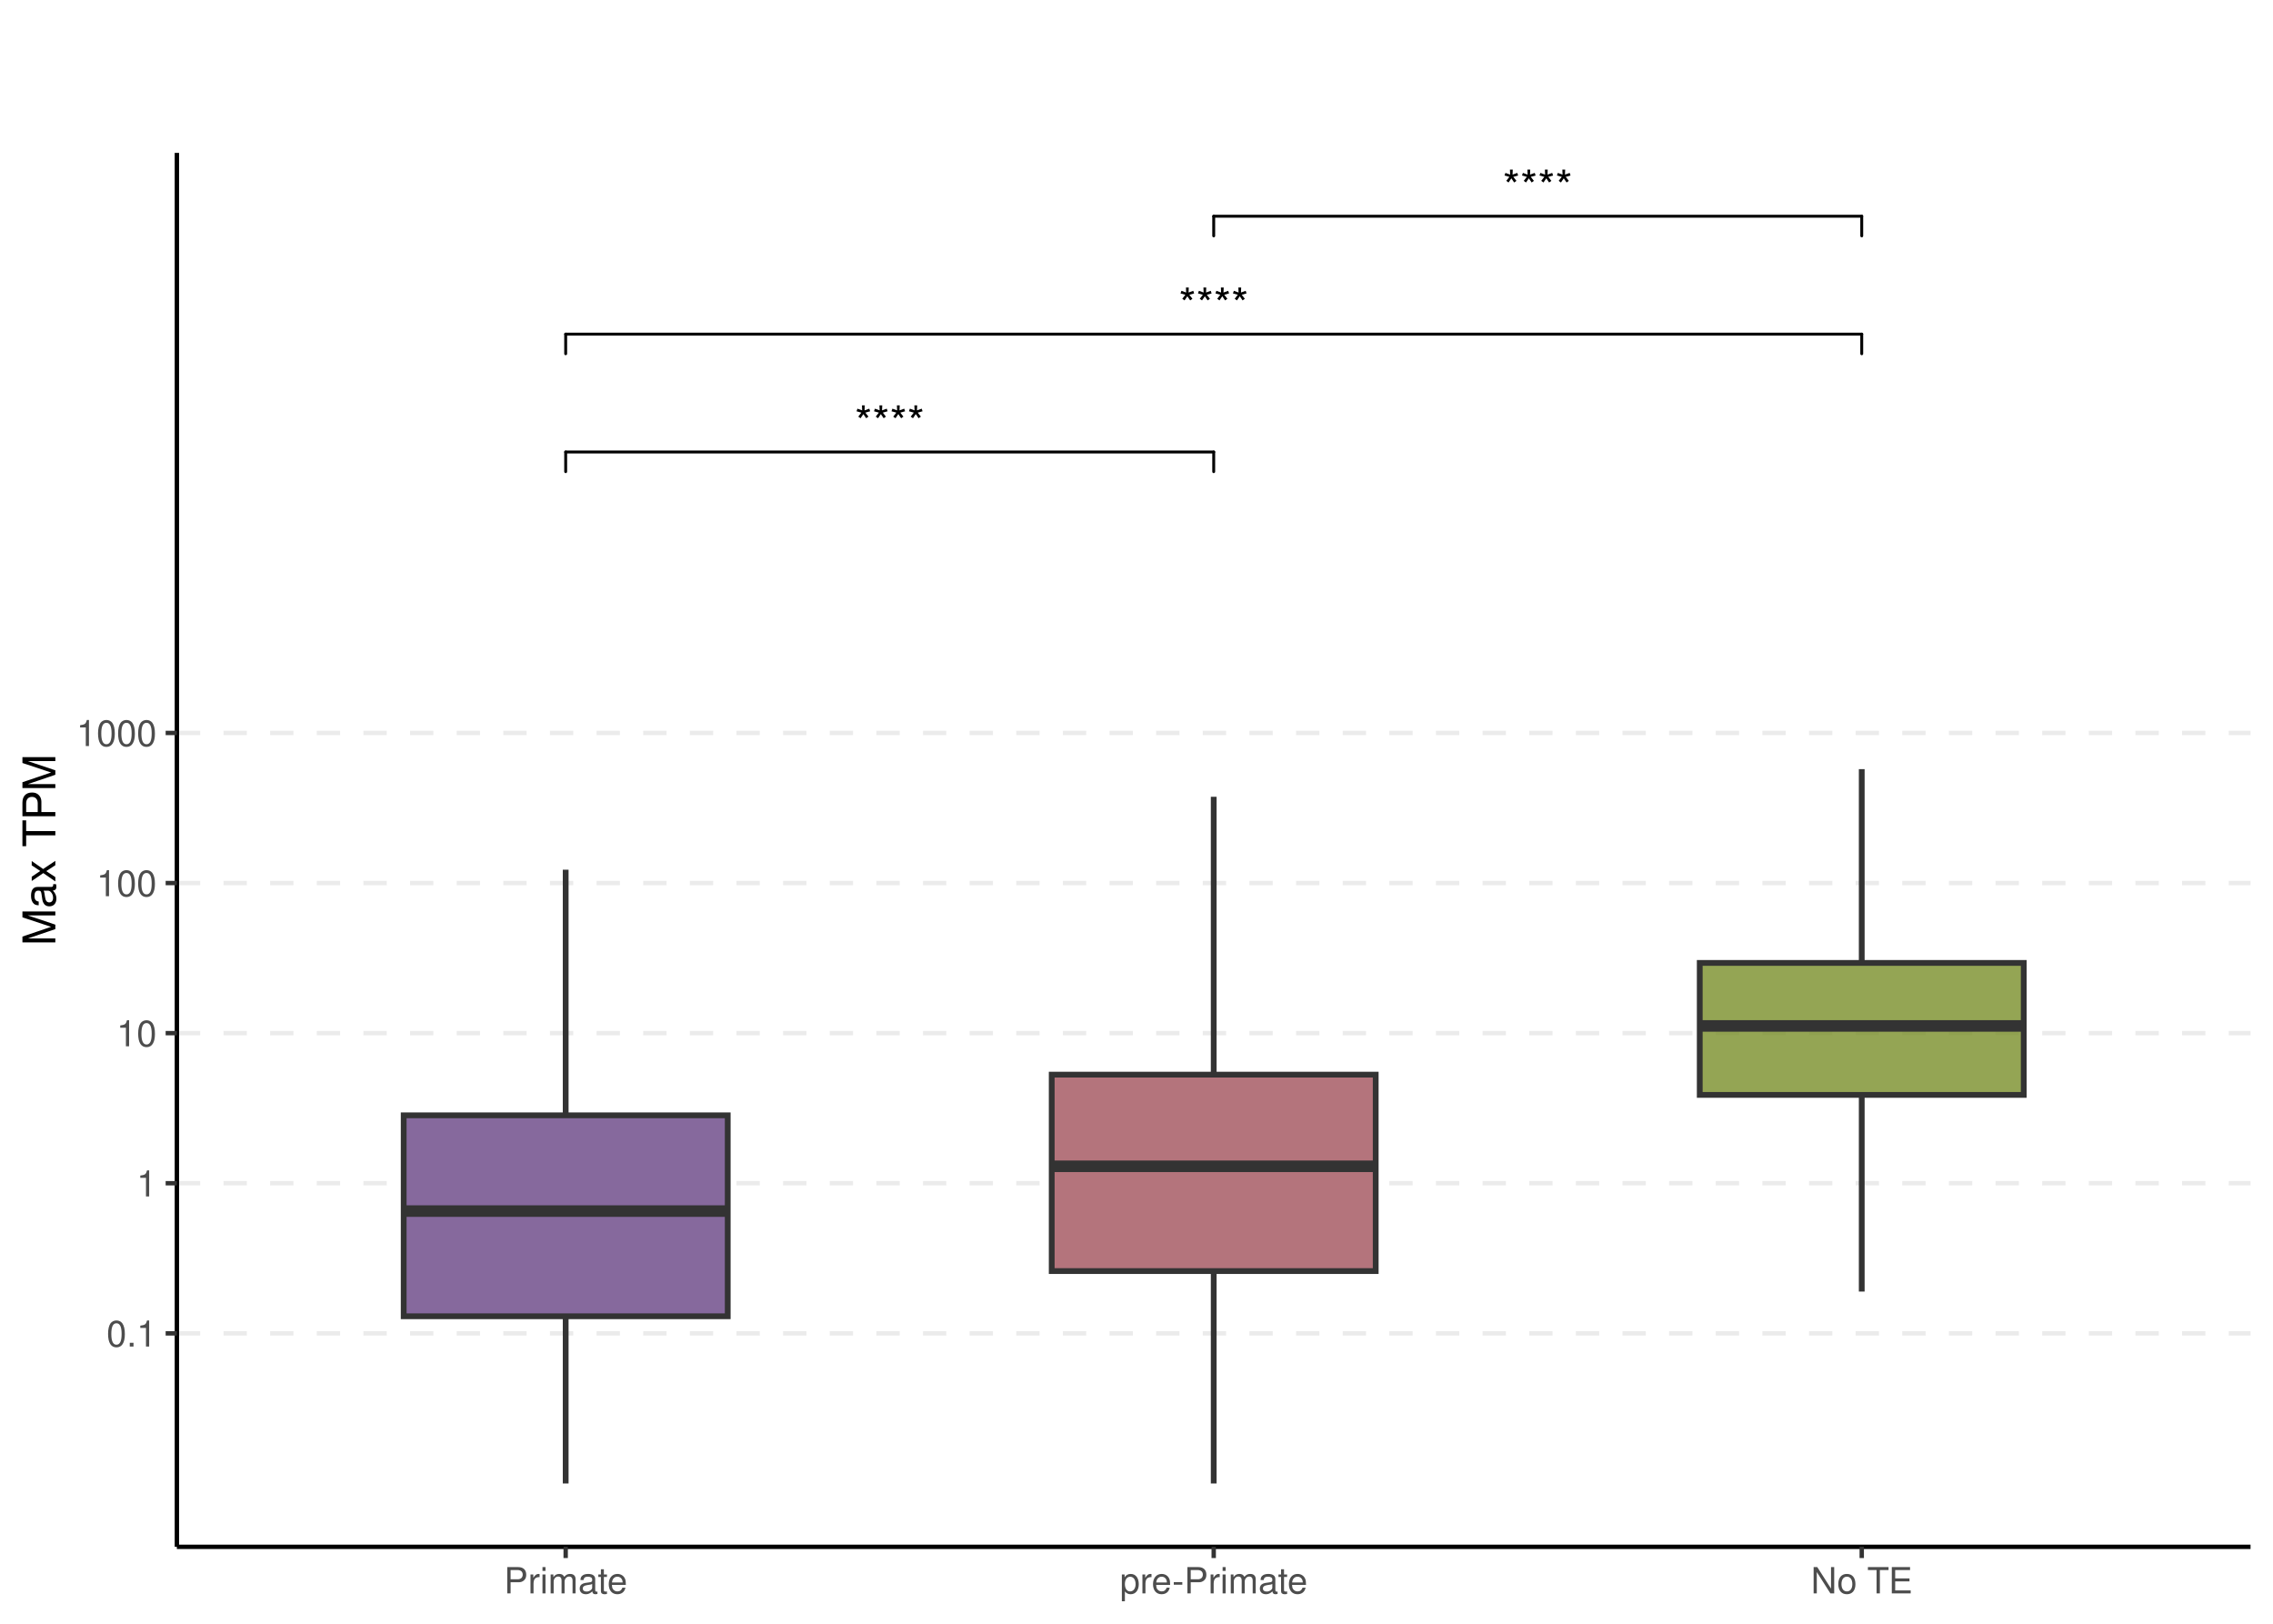
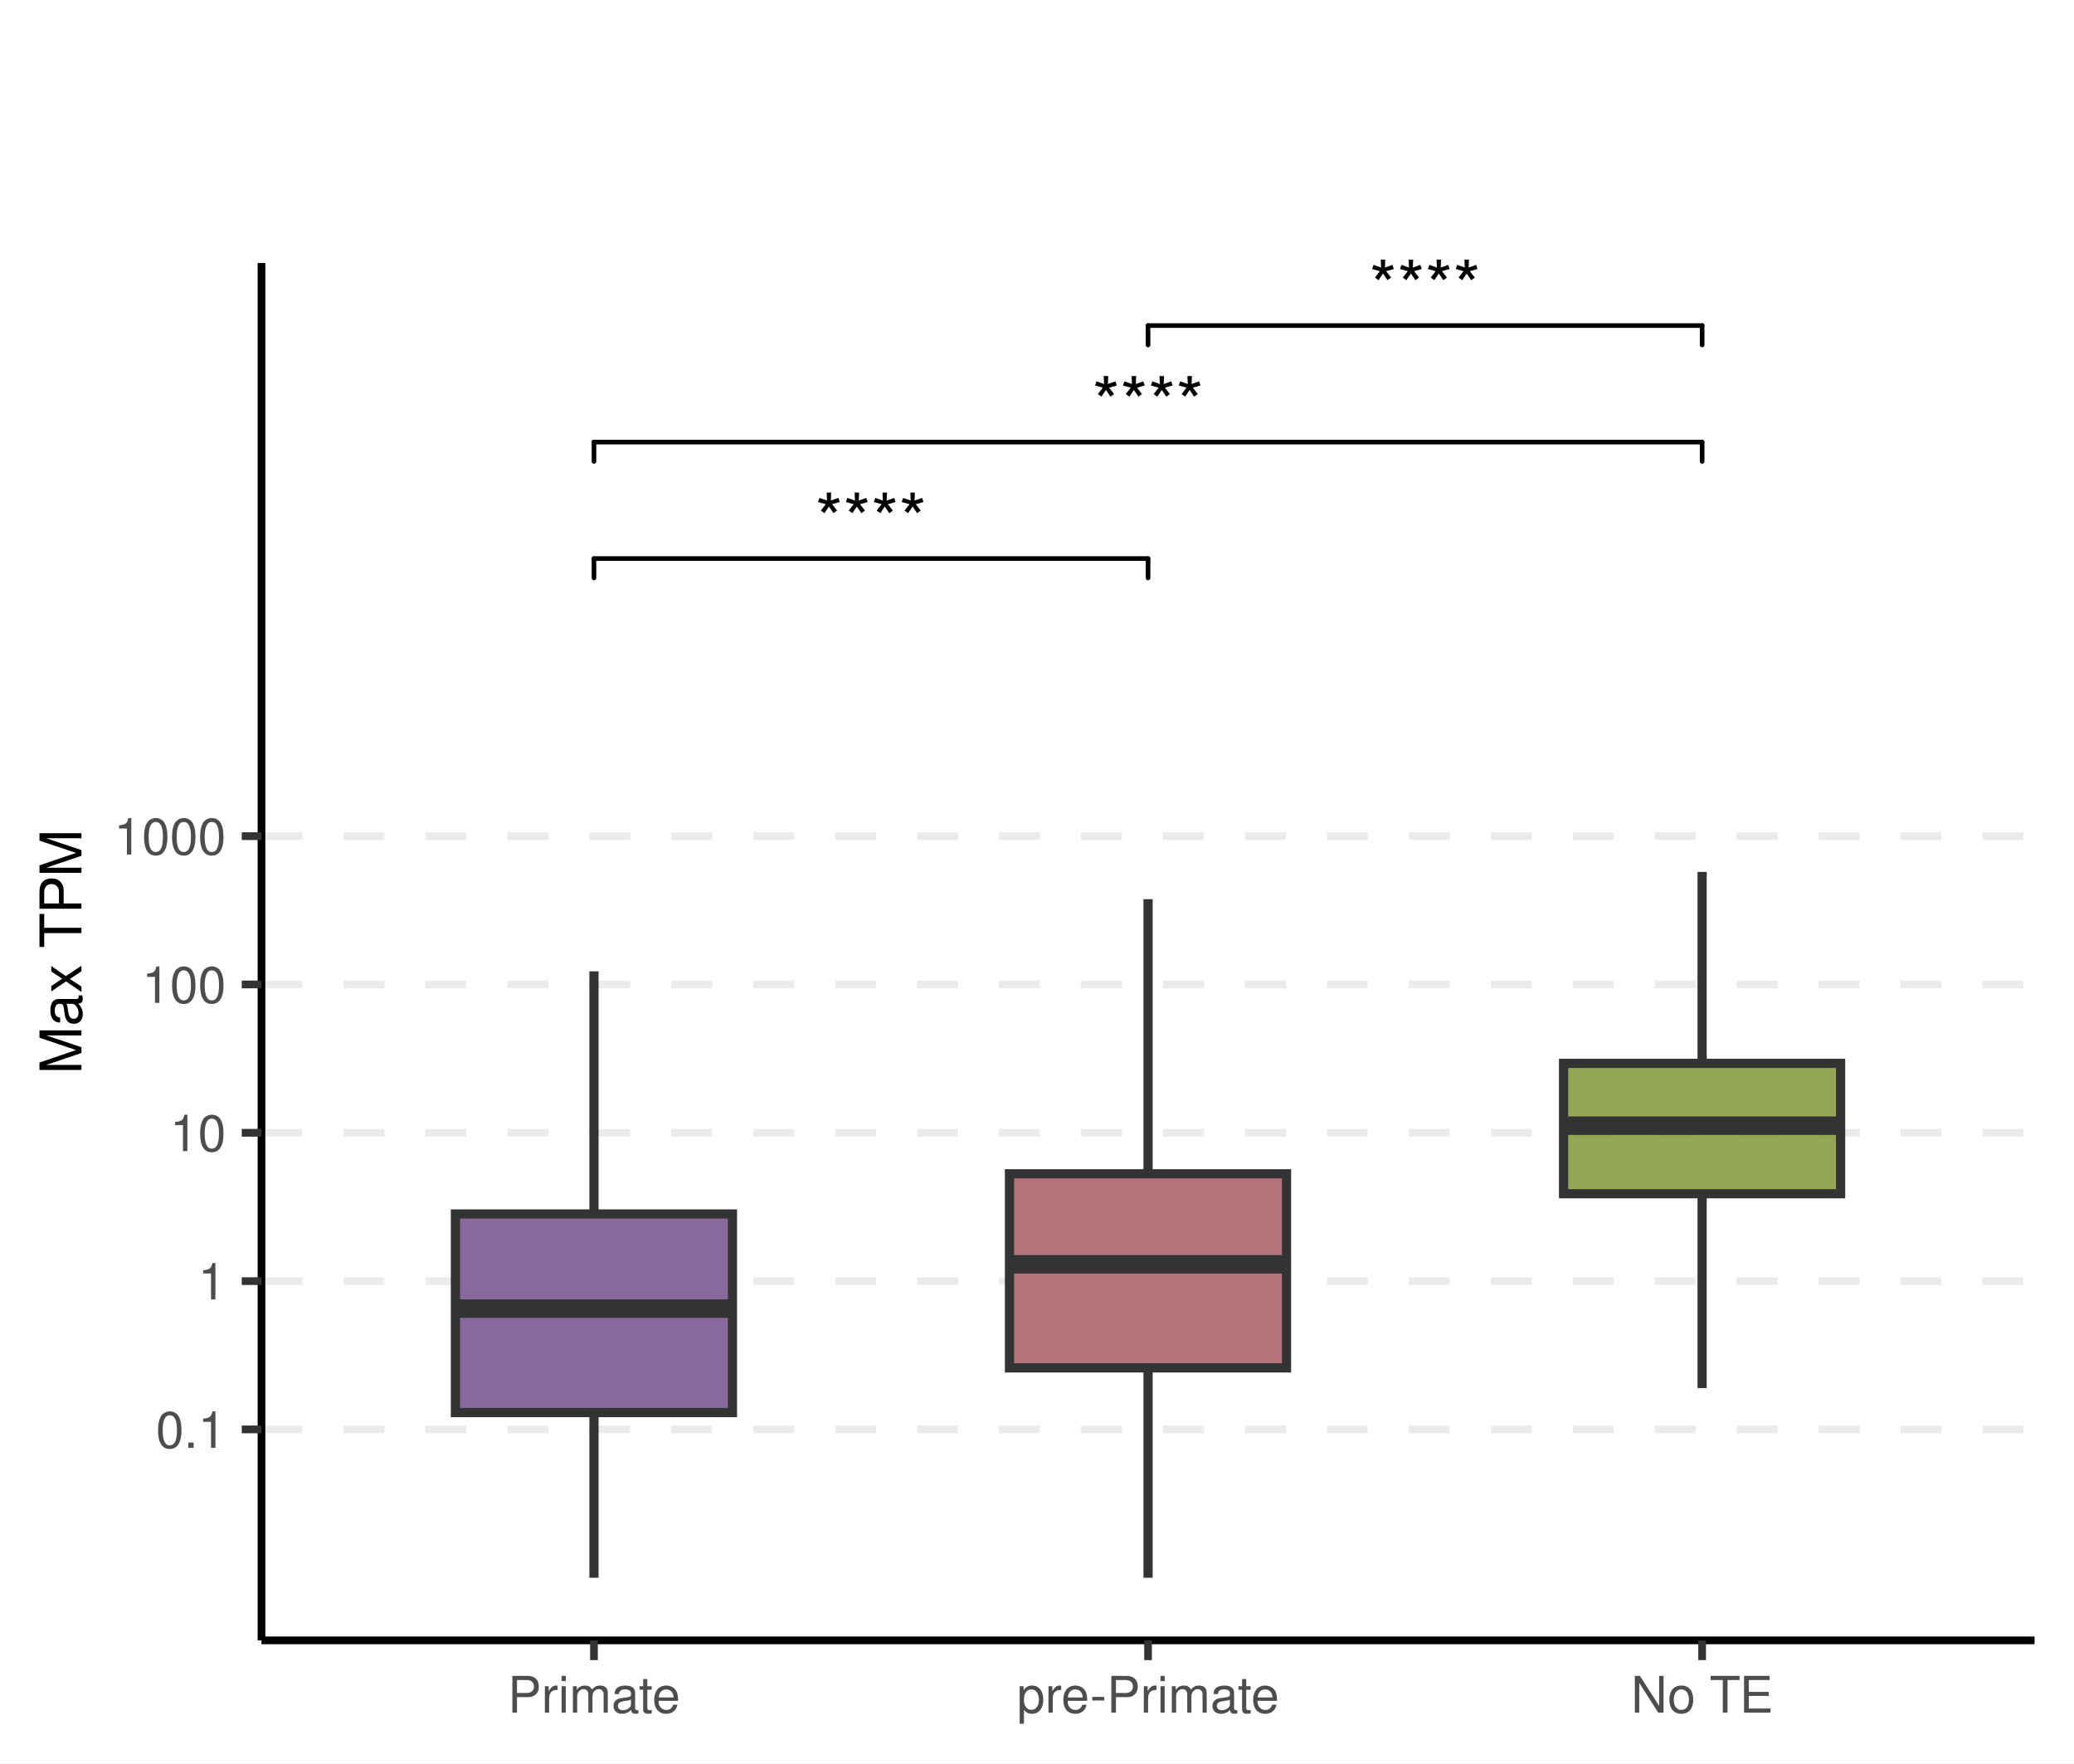
- <svg xmlns="http://www.w3.org/2000/svg" class="svglite" width="504.00pt" height="360.00pt" viewBox="0 0 504.00 360.00">
+ <svg xmlns="http://www.w3.org/2000/svg" class="svglite" width="288.00pt" height="244.80pt" viewBox="0 0 288.00 244.80">
  <defs>
    <style type="text/css">
    .svglite line, .svglite polyline, .svglite polygon, .svglite path, .svglite rect, .svglite circle {
      fill: none;
      stroke: #000000;
      stroke-linecap: round;
      stroke-linejoin: round;
      stroke-miterlimit: 10.00;
    }
    .svglite text {
      white-space: pre;
    }
  </style>
  </defs>
  <rect width="100%" height="100%" style="stroke: none; fill: #FFFFFF;" />
  <defs>
-     <clipPath id="cpMC4wMHw1MDQuMDB8MC4wMHwzNjAuMDA=">
-       <rect x="0.00" y="0.00" width="504.00" height="360.00" />
+     <clipPath id="cpMC4wMHwyODguMDB8MC4wMHwyNDQuODA=">
+       <rect x="0.00" y="0.00" width="288.00" height="244.80" />
    </clipPath>
  </defs>
-   <g clip-path="url(#cpMC4wMHw1MDQuMDB8MC4wMHwzNjAuMDA=)">
-     <rect x="0.00" y="0.00" width="504.00" height="360.00" style="stroke-width: 0.97; stroke: #FFFFFF; fill: #FFFFFF;" />
-     <rect x="39.22" y="33.89" width="459.80" height="309.06" style="stroke-width: 0.97; stroke: none; fill: #FFFFFF;" />
-     <polyline points="39.22,295.62 499.02,295.62 " style="stroke-width: 0.97; stroke: #EBEBEB; stroke-dasharray: 5.17,5.17; stroke-linecap: butt;" />
-     <polyline points="39.22,262.34 499.02,262.34 " style="stroke-width: 0.97; stroke: #EBEBEB; stroke-dasharray: 5.17,5.17; stroke-linecap: butt;" />
-     <polyline points="39.22,229.06 499.02,229.06 " style="stroke-width: 0.97; stroke: #EBEBEB; stroke-dasharray: 5.17,5.17; stroke-linecap: butt;" />
-     <polyline points="39.22,195.78 499.02,195.78 " style="stroke-width: 0.97; stroke: #EBEBEB; stroke-dasharray: 5.17,5.17; stroke-linecap: butt;" />
-     <polyline points="39.22,162.50 499.02,162.50 " style="stroke-width: 0.97; stroke: #EBEBEB; stroke-dasharray: 5.17,5.17; stroke-linecap: butt;" />
-     <line x1="125.43" y1="247.28" x2="125.43" y2="192.83" style="stroke-width: 1.28; stroke: #333333; stroke-linecap: butt;" />
-     <line x1="125.43" y1="291.83" x2="125.43" y2="328.91" style="stroke-width: 1.28; stroke: #333333; stroke-linecap: butt;" />
-     <polygon points="89.51,247.28 89.51,291.83 161.36,291.83 161.36,247.28 89.51,247.28 " style="stroke-width: 1.28; stroke: #333333; stroke-linecap: butt; stroke-linejoin: miter; fill: #86699D;" />
-     <line x1="89.51" y1="268.51" x2="161.36" y2="268.51" style="stroke-width: 2.56; stroke: #333333; stroke-linecap: butt; stroke-linejoin: miter;" />
-     <line x1="269.12" y1="238.26" x2="269.12" y2="176.65" style="stroke-width: 1.28; stroke: #333333; stroke-linecap: butt;" />
-     <line x1="269.12" y1="281.81" x2="269.12" y2="328.91" style="stroke-width: 1.28; stroke: #333333; stroke-linecap: butt;" />
-     <polygon points="233.20,238.26 233.20,281.81 305.04,281.81 305.04,238.26 233.20,238.26 " style="stroke-width: 1.28; stroke: #333333; stroke-linecap: butt; stroke-linejoin: miter; fill: #B4747C;" />
-     <line x1="233.20" y1="258.58" x2="305.04" y2="258.58" style="stroke-width: 2.56; stroke: #333333; stroke-linecap: butt; stroke-linejoin: miter;" />
-     <line x1="412.81" y1="213.49" x2="412.81" y2="170.53" style="stroke-width: 1.28; stroke: #333333; stroke-linecap: butt;" />
-     <line x1="412.81" y1="242.75" x2="412.81" y2="286.35" style="stroke-width: 1.28; stroke: #333333; stroke-linecap: butt;" />
-     <polygon points="376.89,213.49 376.89,242.75 448.73,242.75 448.73,213.49 376.89,213.49 " style="stroke-width: 1.28; stroke: #333333; stroke-linecap: butt; stroke-linejoin: miter; fill: #7A8F2A; fill-opacity: 0.80;" />
-     <line x1="376.89" y1="227.46" x2="448.73" y2="227.46" style="stroke-width: 2.56; stroke: #333333; stroke-linecap: butt; stroke-linejoin: miter;" />
-     <text x="340.96" y="44.85" text-anchor="middle" style="font-size: 9.96px; font-family: &quot;Nimbus Sans&quot;;" textLength="15.49px" lengthAdjust="spacingAndGlyphs">****</text>
-     <line x1="412.81" y1="52.30" x2="412.81" y2="47.94" style="stroke-width: 0.64;" />
-     <line x1="412.81" y1="47.94" x2="269.12" y2="47.94" style="stroke-width: 0.64;" />
-     <line x1="269.12" y1="47.94" x2="269.12" y2="52.30" style="stroke-width: 0.64;" />
-     <text x="269.12" y="70.99" text-anchor="middle" style="font-size: 9.96px; font-family: &quot;Nimbus Sans&quot;;" textLength="15.49px" lengthAdjust="spacingAndGlyphs">****</text>
-     <line x1="412.81" y1="78.43" x2="412.81" y2="74.08" style="stroke-width: 0.64;" />
-     <line x1="412.81" y1="74.08" x2="125.43" y2="74.08" style="stroke-width: 0.64;" />
-     <line x1="125.43" y1="74.08" x2="125.43" y2="78.43" style="stroke-width: 0.64;" />
-     <text x="197.28" y="97.12" text-anchor="middle" style="font-size: 9.96px; font-family: &quot;Nimbus Sans&quot;;" textLength="15.49px" lengthAdjust="spacingAndGlyphs">****</text>
-     <line x1="269.12" y1="104.57" x2="269.12" y2="100.21" style="stroke-width: 0.64;" />
-     <line x1="269.12" y1="100.21" x2="125.43" y2="100.21" style="stroke-width: 0.64;" />
-     <line x1="125.43" y1="100.21" x2="125.43" y2="104.57" style="stroke-width: 0.64;" />
-     <polyline points="39.22,342.95 39.22,33.89 " style="stroke-width: 0.97; stroke-linecap: butt;" />
-     <text x="34.74" y="298.54" text-anchor="end" style="font-size: 8.00px;fill: #4D4D4D; font-family: &quot;Nimbus Sans&quot;;" textLength="11.12px" lengthAdjust="spacingAndGlyphs">0.1</text>
-     <text x="34.74" y="265.26" text-anchor="end" style="font-size: 8.00px;fill: #4D4D4D; font-family: &quot;Nimbus Sans&quot;;" textLength="4.45px" lengthAdjust="spacingAndGlyphs">1</text>
-     <text x="34.74" y="231.98" text-anchor="end" style="font-size: 8.00px;fill: #4D4D4D; font-family: &quot;Nimbus Sans&quot;;" textLength="8.90px" lengthAdjust="spacingAndGlyphs">10</text>
-     <text x="34.74" y="198.70" text-anchor="end" style="font-size: 8.00px;fill: #4D4D4D; font-family: &quot;Nimbus Sans&quot;;" textLength="13.35px" lengthAdjust="spacingAndGlyphs">100</text>
-     <text x="34.74" y="165.41" text-anchor="end" style="font-size: 8.00px;fill: #4D4D4D; font-family: &quot;Nimbus Sans&quot;;" textLength="17.80px" lengthAdjust="spacingAndGlyphs">1000</text>
-     <polyline points="36.73,295.62 39.22,295.62 " style="stroke-width: 0.97; stroke: #333333; stroke-linecap: butt;" />
-     <polyline points="36.73,262.34 39.22,262.34 " style="stroke-width: 0.97; stroke: #333333; stroke-linecap: butt;" />
-     <polyline points="36.73,229.06 39.22,229.06 " style="stroke-width: 0.97; stroke: #333333; stroke-linecap: butt;" />
-     <polyline points="36.73,195.78 39.22,195.78 " style="stroke-width: 0.97; stroke: #333333; stroke-linecap: butt;" />
-     <polyline points="36.73,162.50 39.22,162.50 " style="stroke-width: 0.97; stroke: #333333; stroke-linecap: butt;" />
-     <polyline points="39.22,342.95 499.02,342.95 " style="stroke-width: 0.97; stroke-linecap: butt;" />
-     <polyline points="125.43,345.44 125.43,342.95 " style="stroke-width: 0.97; stroke: #333333; stroke-linecap: butt;" />
-     <polyline points="269.12,345.44 269.12,342.95 " style="stroke-width: 0.97; stroke: #333333; stroke-linecap: butt;" />
-     <polyline points="412.81,345.44 412.81,342.95 " style="stroke-width: 0.97; stroke: #333333; stroke-linecap: butt;" />
-     <text x="125.43" y="353.27" text-anchor="middle" style="font-size: 8.00px;fill: #4D4D4D; font-family: &quot;Nimbus Sans&quot;;" textLength="27.57px" lengthAdjust="spacingAndGlyphs">Primate</text>
-     <text x="269.12" y="353.27" text-anchor="middle" style="font-size: 8.00px;fill: #4D4D4D; font-family: &quot;Nimbus Sans&quot;;" textLength="41.80px" lengthAdjust="spacingAndGlyphs">pre-Primate</text>
-     <text x="412.81" y="353.27" text-anchor="middle" style="font-size: 8.00px;fill: #4D4D4D; font-family: &quot;Nimbus Sans&quot;;" textLength="22.67px" lengthAdjust="spacingAndGlyphs">No TE</text>
-     <text transform="translate(12.27,188.42) rotate(-90)" text-anchor="middle" style="font-size: 10.00px; font-family: &quot;Nimbus Sans&quot;;" textLength="42.78px" lengthAdjust="spacingAndGlyphs">Max TPM</text>
+   <g clip-path="url(#cpMC4wMHwyODguMDB8MC4wMHwyNDQuODA=)">
+     <rect x="0" y="-0" width="288.00" height="244.80" style="stroke-width: 1.07; stroke: #FFFFFF; fill: #FFFFFF;" />
+     <rect x="36.31" y="36.51" width="246.21" height="191.24" style="stroke-width: 1.07; stroke: none; fill: #FFFFFF;" />
+     <polyline points="36.31,198.46 282.52,198.46 " style="stroke-width: 1.07; stroke: #EBEBEB; stroke-dasharray: 5.69,5.69; stroke-linecap: butt;" />
+     <polyline points="36.31,177.87 282.52,177.87 " style="stroke-width: 1.07; stroke: #EBEBEB; stroke-dasharray: 5.69,5.69; stroke-linecap: butt;" />
+     <polyline points="36.31,157.28 282.52,157.28 " style="stroke-width: 1.07; stroke: #EBEBEB; stroke-dasharray: 5.69,5.69; stroke-linecap: butt;" />
+     <polyline points="36.31,136.68 282.52,136.68 " style="stroke-width: 1.07; stroke: #EBEBEB; stroke-dasharray: 5.69,5.69; stroke-linecap: butt;" />
+     <polyline points="36.31,116.09 282.52,116.09 " style="stroke-width: 1.07; stroke: #EBEBEB; stroke-dasharray: 5.69,5.69; stroke-linecap: butt;" />
+     <line x1="82.48" y1="168.55" x2="82.48" y2="134.86" style="stroke-width: 1.28; stroke: #333333; stroke-linecap: butt;" />
+     <line x1="82.48" y1="196.12" x2="82.48" y2="219.06" style="stroke-width: 1.28; stroke: #333333; stroke-linecap: butt;" />
+     <polygon points="63.24,168.55 63.24,196.12 101.71,196.12 101.71,168.55 63.24,168.55 " style="stroke-width: 1.28; stroke: #333333; stroke-linecap: butt; stroke-linejoin: miter; fill: #86699D;" />
+     <line x1="63.24" y1="181.69" x2="101.71" y2="181.69" style="stroke-width: 2.56; stroke: #333333; stroke-linecap: butt; stroke-linejoin: miter;" />
+     <line x1="159.42" y1="162.97" x2="159.42" y2="124.85" style="stroke-width: 1.28; stroke: #333333; stroke-linecap: butt;" />
+     <line x1="159.42" y1="189.92" x2="159.42" y2="219.06" style="stroke-width: 1.28; stroke: #333333; stroke-linecap: butt;" />
+     <polygon points="140.18,162.97 140.18,189.92 178.65,189.92 178.65,162.97 140.18,162.97 " style="stroke-width: 1.28; stroke: #333333; stroke-linecap: butt; stroke-linejoin: miter; fill: #B4747C;" />
+     <line x1="140.18" y1="175.54" x2="178.65" y2="175.54" style="stroke-width: 2.56; stroke: #333333; stroke-linecap: butt; stroke-linejoin: miter;" />
+     <line x1="236.36" y1="147.64" x2="236.36" y2="121.06" style="stroke-width: 1.28; stroke: #333333; stroke-linecap: butt;" />
+     <line x1="236.36" y1="165.74" x2="236.36" y2="192.72" style="stroke-width: 1.28; stroke: #333333; stroke-linecap: butt;" />
+     <polygon points="217.12,147.64 217.12,165.74 255.59,165.74 255.59,147.64 217.12,147.64 " style="stroke-width: 1.28; stroke: #333333; stroke-linecap: butt; stroke-linejoin: miter; fill: #7A8F2A; fill-opacity: 0.80;" />
+     <line x1="217.12" y1="156.29" x2="255.59" y2="156.29" style="stroke-width: 2.56; stroke: #333333; stroke-linecap: butt; stroke-linejoin: miter;" />
+     <text x="197.89" y="43.29" text-anchor="middle" style="font-size: 9.96px; font-family: &quot;Nimbus Sans&quot;;" textLength="15.49px" lengthAdjust="spacingAndGlyphs">****</text>
+     <line x1="236.36" y1="47.90" x2="236.36" y2="45.20" style="stroke-width: 0.64;" />
+     <line x1="236.36" y1="45.20" x2="159.42" y2="45.20" style="stroke-width: 0.64;" />
+     <line x1="159.42" y1="45.20" x2="159.42" y2="47.90" style="stroke-width: 0.64;" />
+     <text x="159.42" y="59.46" text-anchor="middle" style="font-size: 9.96px; font-family: &quot;Nimbus Sans&quot;;" textLength="15.49px" lengthAdjust="spacingAndGlyphs">****</text>
+     <line x1="236.36" y1="64.07" x2="236.36" y2="61.38" style="stroke-width: 0.64;" />
+     <line x1="236.36" y1="61.38" x2="82.48" y2="61.38" style="stroke-width: 0.64;" />
+     <line x1="82.48" y1="61.38" x2="82.48" y2="64.07" style="stroke-width: 0.64;" />
+     <text x="120.95" y="75.64" text-anchor="middle" style="font-size: 9.96px; font-family: &quot;Nimbus Sans&quot;;" textLength="15.49px" lengthAdjust="spacingAndGlyphs">****</text>
+     <line x1="159.42" y1="80.24" x2="159.42" y2="77.55" style="stroke-width: 0.64;" />
+     <line x1="159.42" y1="77.55" x2="82.48" y2="77.55" style="stroke-width: 0.64;" />
+     <line x1="82.48" y1="77.55" x2="82.48" y2="80.24" style="stroke-width: 0.64;" />
+     <polyline points="36.31,227.75 36.31,36.51 " style="stroke-width: 1.07; stroke-linecap: butt;" />
+     <text x="31.38" y="201.02" text-anchor="end" style="font-size: 7.00px;fill: #4D4D4D; font-family: &quot;Nimbus Sans&quot;;" textLength="9.73px" lengthAdjust="spacingAndGlyphs">0.1</text>
+     <text x="31.38" y="180.42" text-anchor="end" style="font-size: 7.00px;fill: #4D4D4D; font-family: &quot;Nimbus Sans&quot;;" textLength="3.90px" lengthAdjust="spacingAndGlyphs">1</text>
+     <text x="31.38" y="159.83" text-anchor="end" style="font-size: 7.00px;fill: #4D4D4D; font-family: &quot;Nimbus Sans&quot;;" textLength="7.79px" lengthAdjust="spacingAndGlyphs">10</text>
+     <text x="31.38" y="139.24" text-anchor="end" style="font-size: 7.00px;fill: #4D4D4D; font-family: &quot;Nimbus Sans&quot;;" textLength="11.69px" lengthAdjust="spacingAndGlyphs">100</text>
+     <text x="31.38" y="118.64" text-anchor="end" style="font-size: 7.00px;fill: #4D4D4D; font-family: &quot;Nimbus Sans&quot;;" textLength="15.58px" lengthAdjust="spacingAndGlyphs">1000</text>
+     <polyline points="33.57,198.46 36.31,198.46 " style="stroke-width: 1.07; stroke: #333333; stroke-linecap: butt;" />
+     <polyline points="33.57,177.87 36.31,177.87 " style="stroke-width: 1.07; stroke: #333333; stroke-linecap: butt;" />
+     <polyline points="33.57,157.28 36.31,157.28 " style="stroke-width: 1.07; stroke: #333333; stroke-linecap: butt;" />
+     <polyline points="33.57,136.68 36.31,136.68 " style="stroke-width: 1.07; stroke: #333333; stroke-linecap: butt;" />
+     <polyline points="33.57,116.09 36.31,116.09 " style="stroke-width: 1.07; stroke: #333333; stroke-linecap: butt;" />
+     <polyline points="36.31,227.75 282.52,227.75 " style="stroke-width: 1.07; stroke-linecap: butt;" />
+     <polyline points="82.48,230.49 82.48,227.75 " style="stroke-width: 1.07; stroke: #333333; stroke-linecap: butt;" />
+     <polyline points="159.42,230.49 159.42,227.75 " style="stroke-width: 1.07; stroke: #333333; stroke-linecap: butt;" />
+     <polyline points="236.36,230.49 236.36,227.75 " style="stroke-width: 1.07; stroke: #333333; stroke-linecap: butt;" />
+     <text x="82.48" y="237.79" text-anchor="middle" style="font-size: 7.00px;fill: #4D4D4D; font-family: &quot;Nimbus Sans&quot;;" textLength="24.12px" lengthAdjust="spacingAndGlyphs">Primate</text>
+     <text x="159.42" y="237.79" text-anchor="middle" style="font-size: 7.00px;fill: #4D4D4D; font-family: &quot;Nimbus Sans&quot;;" textLength="36.58px" lengthAdjust="spacingAndGlyphs">pre-Primate</text>
+     <text x="236.36" y="237.79" text-anchor="middle" style="font-size: 7.00px;fill: #4D4D4D; font-family: &quot;Nimbus Sans&quot;;" textLength="19.84px" lengthAdjust="spacingAndGlyphs">No TE</text>
+     <text transform="translate(11.31,132.13) rotate(-90)" text-anchor="middle" style="font-size: 8.00px; font-family: &quot;Nimbus Sans&quot;;" textLength="34.24px" lengthAdjust="spacingAndGlyphs">Max TPM</text>
  </g>
</svg>
